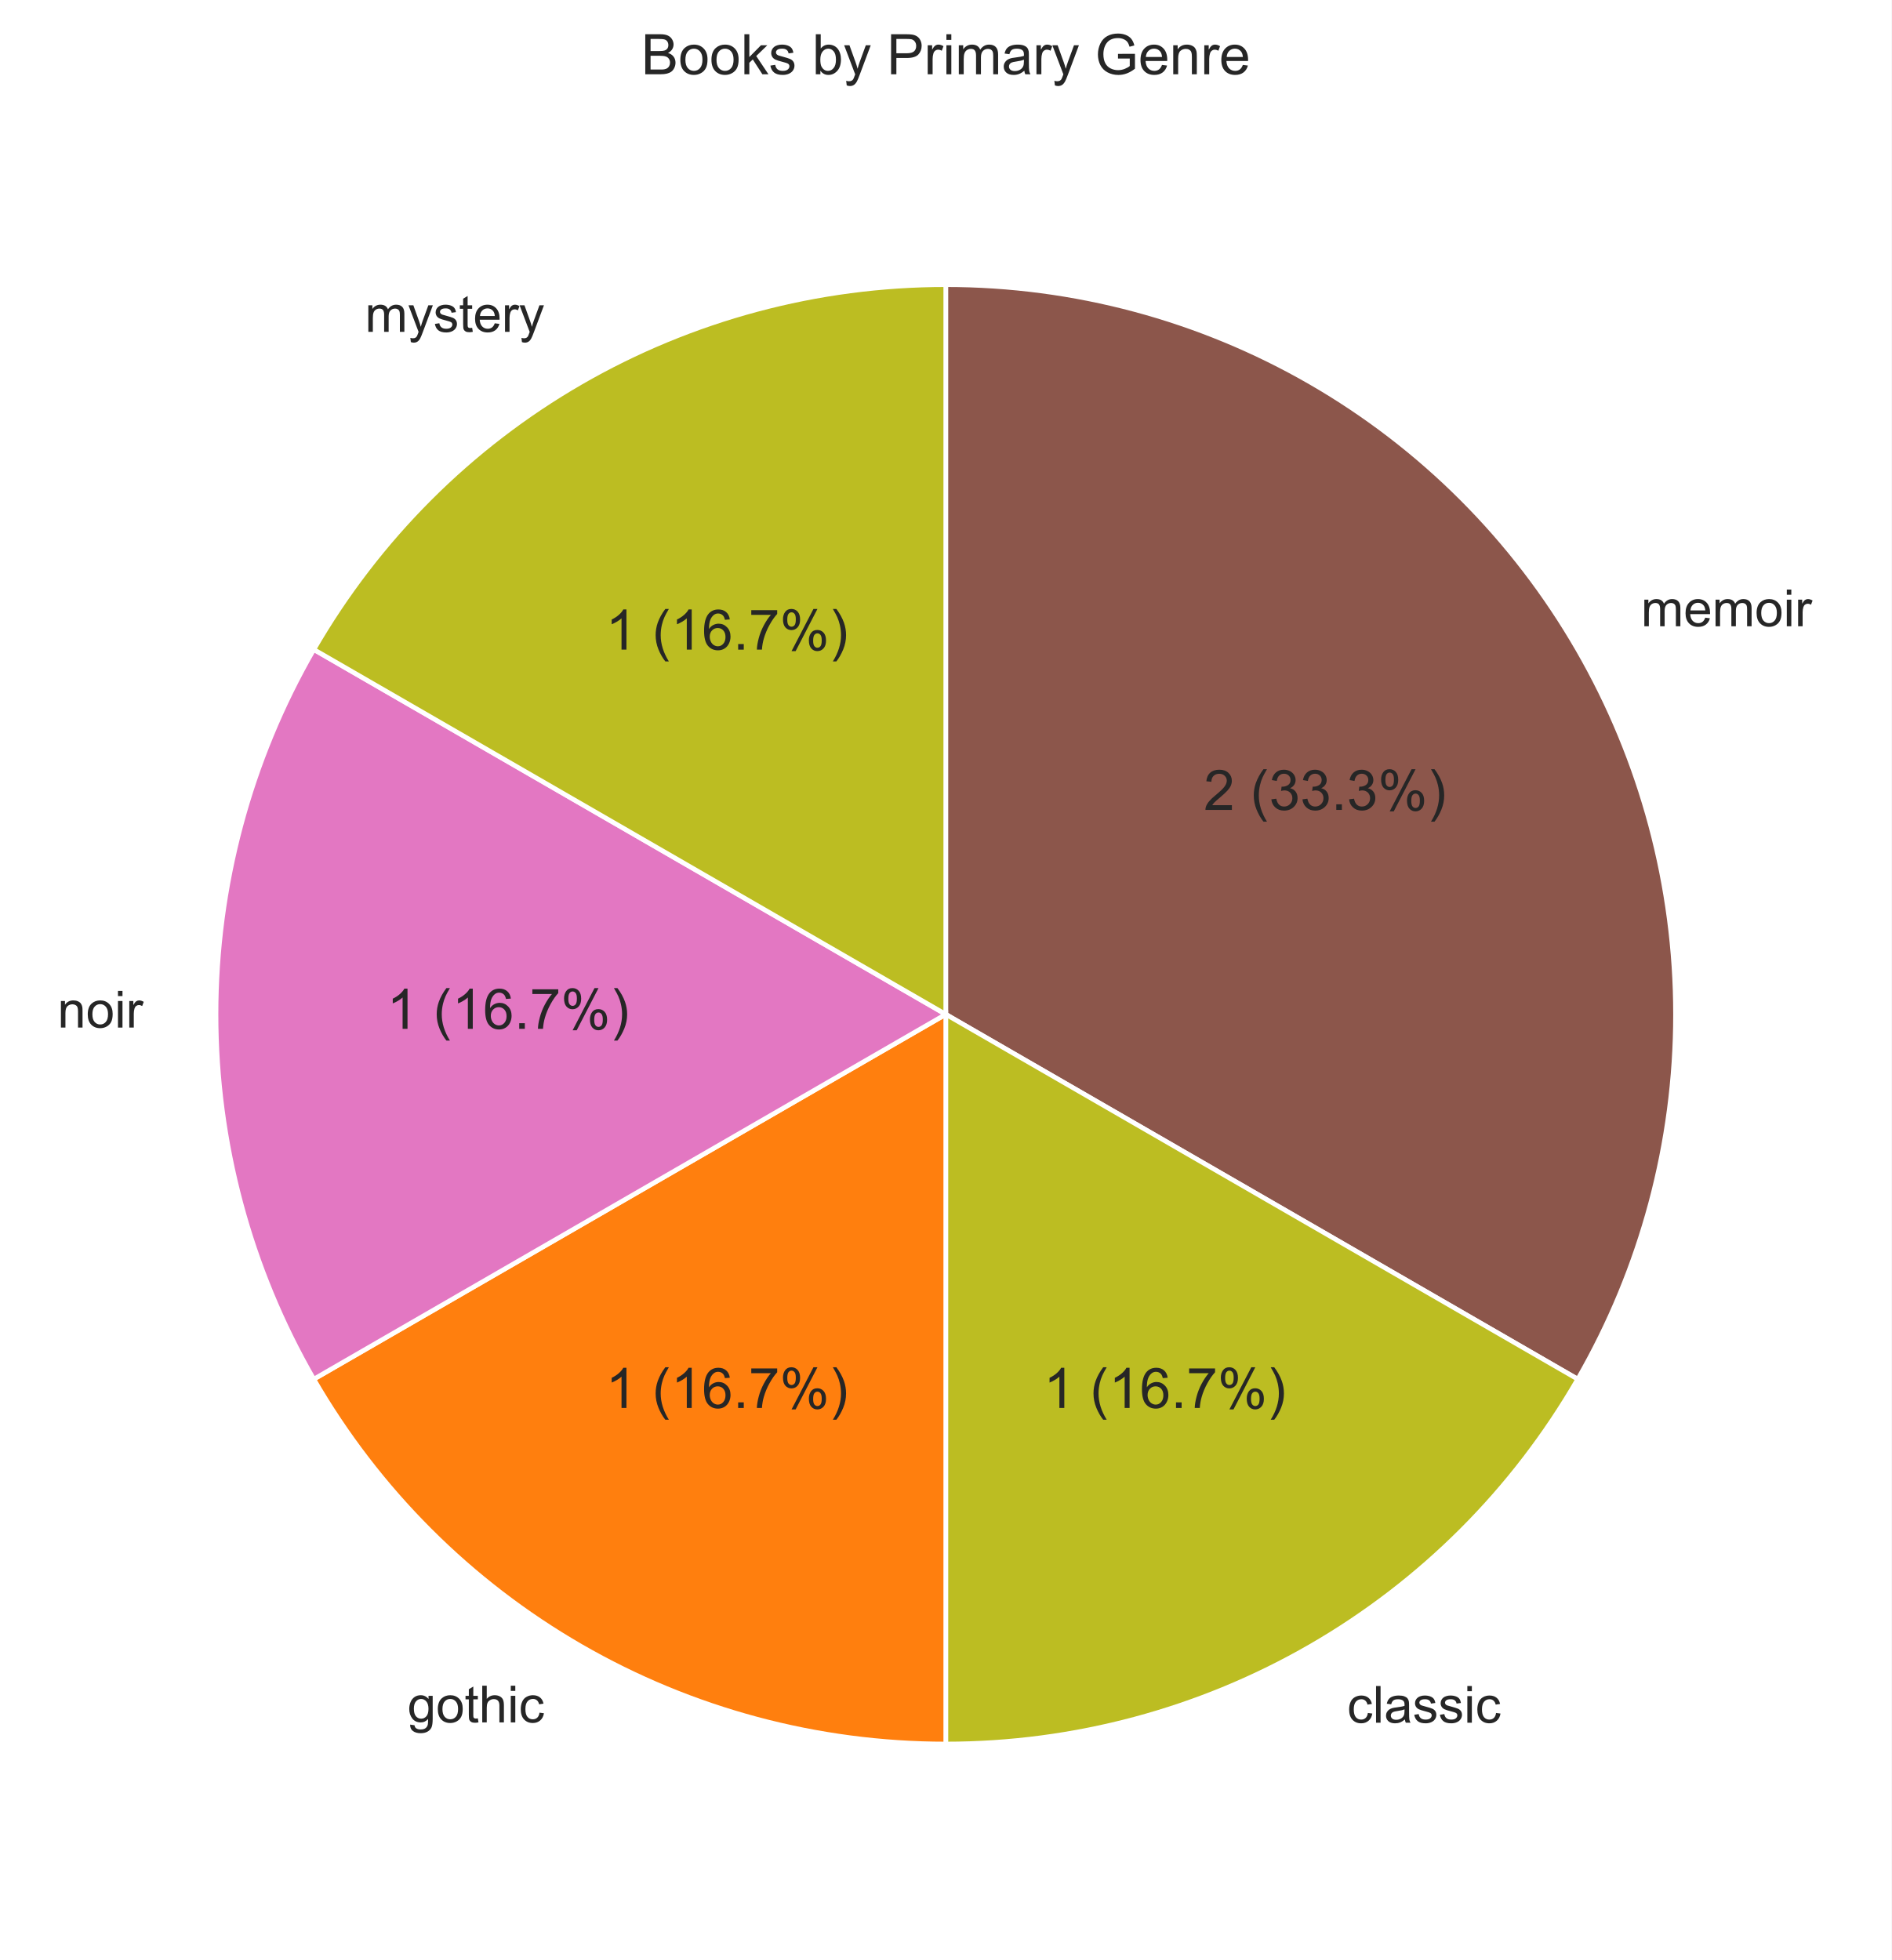
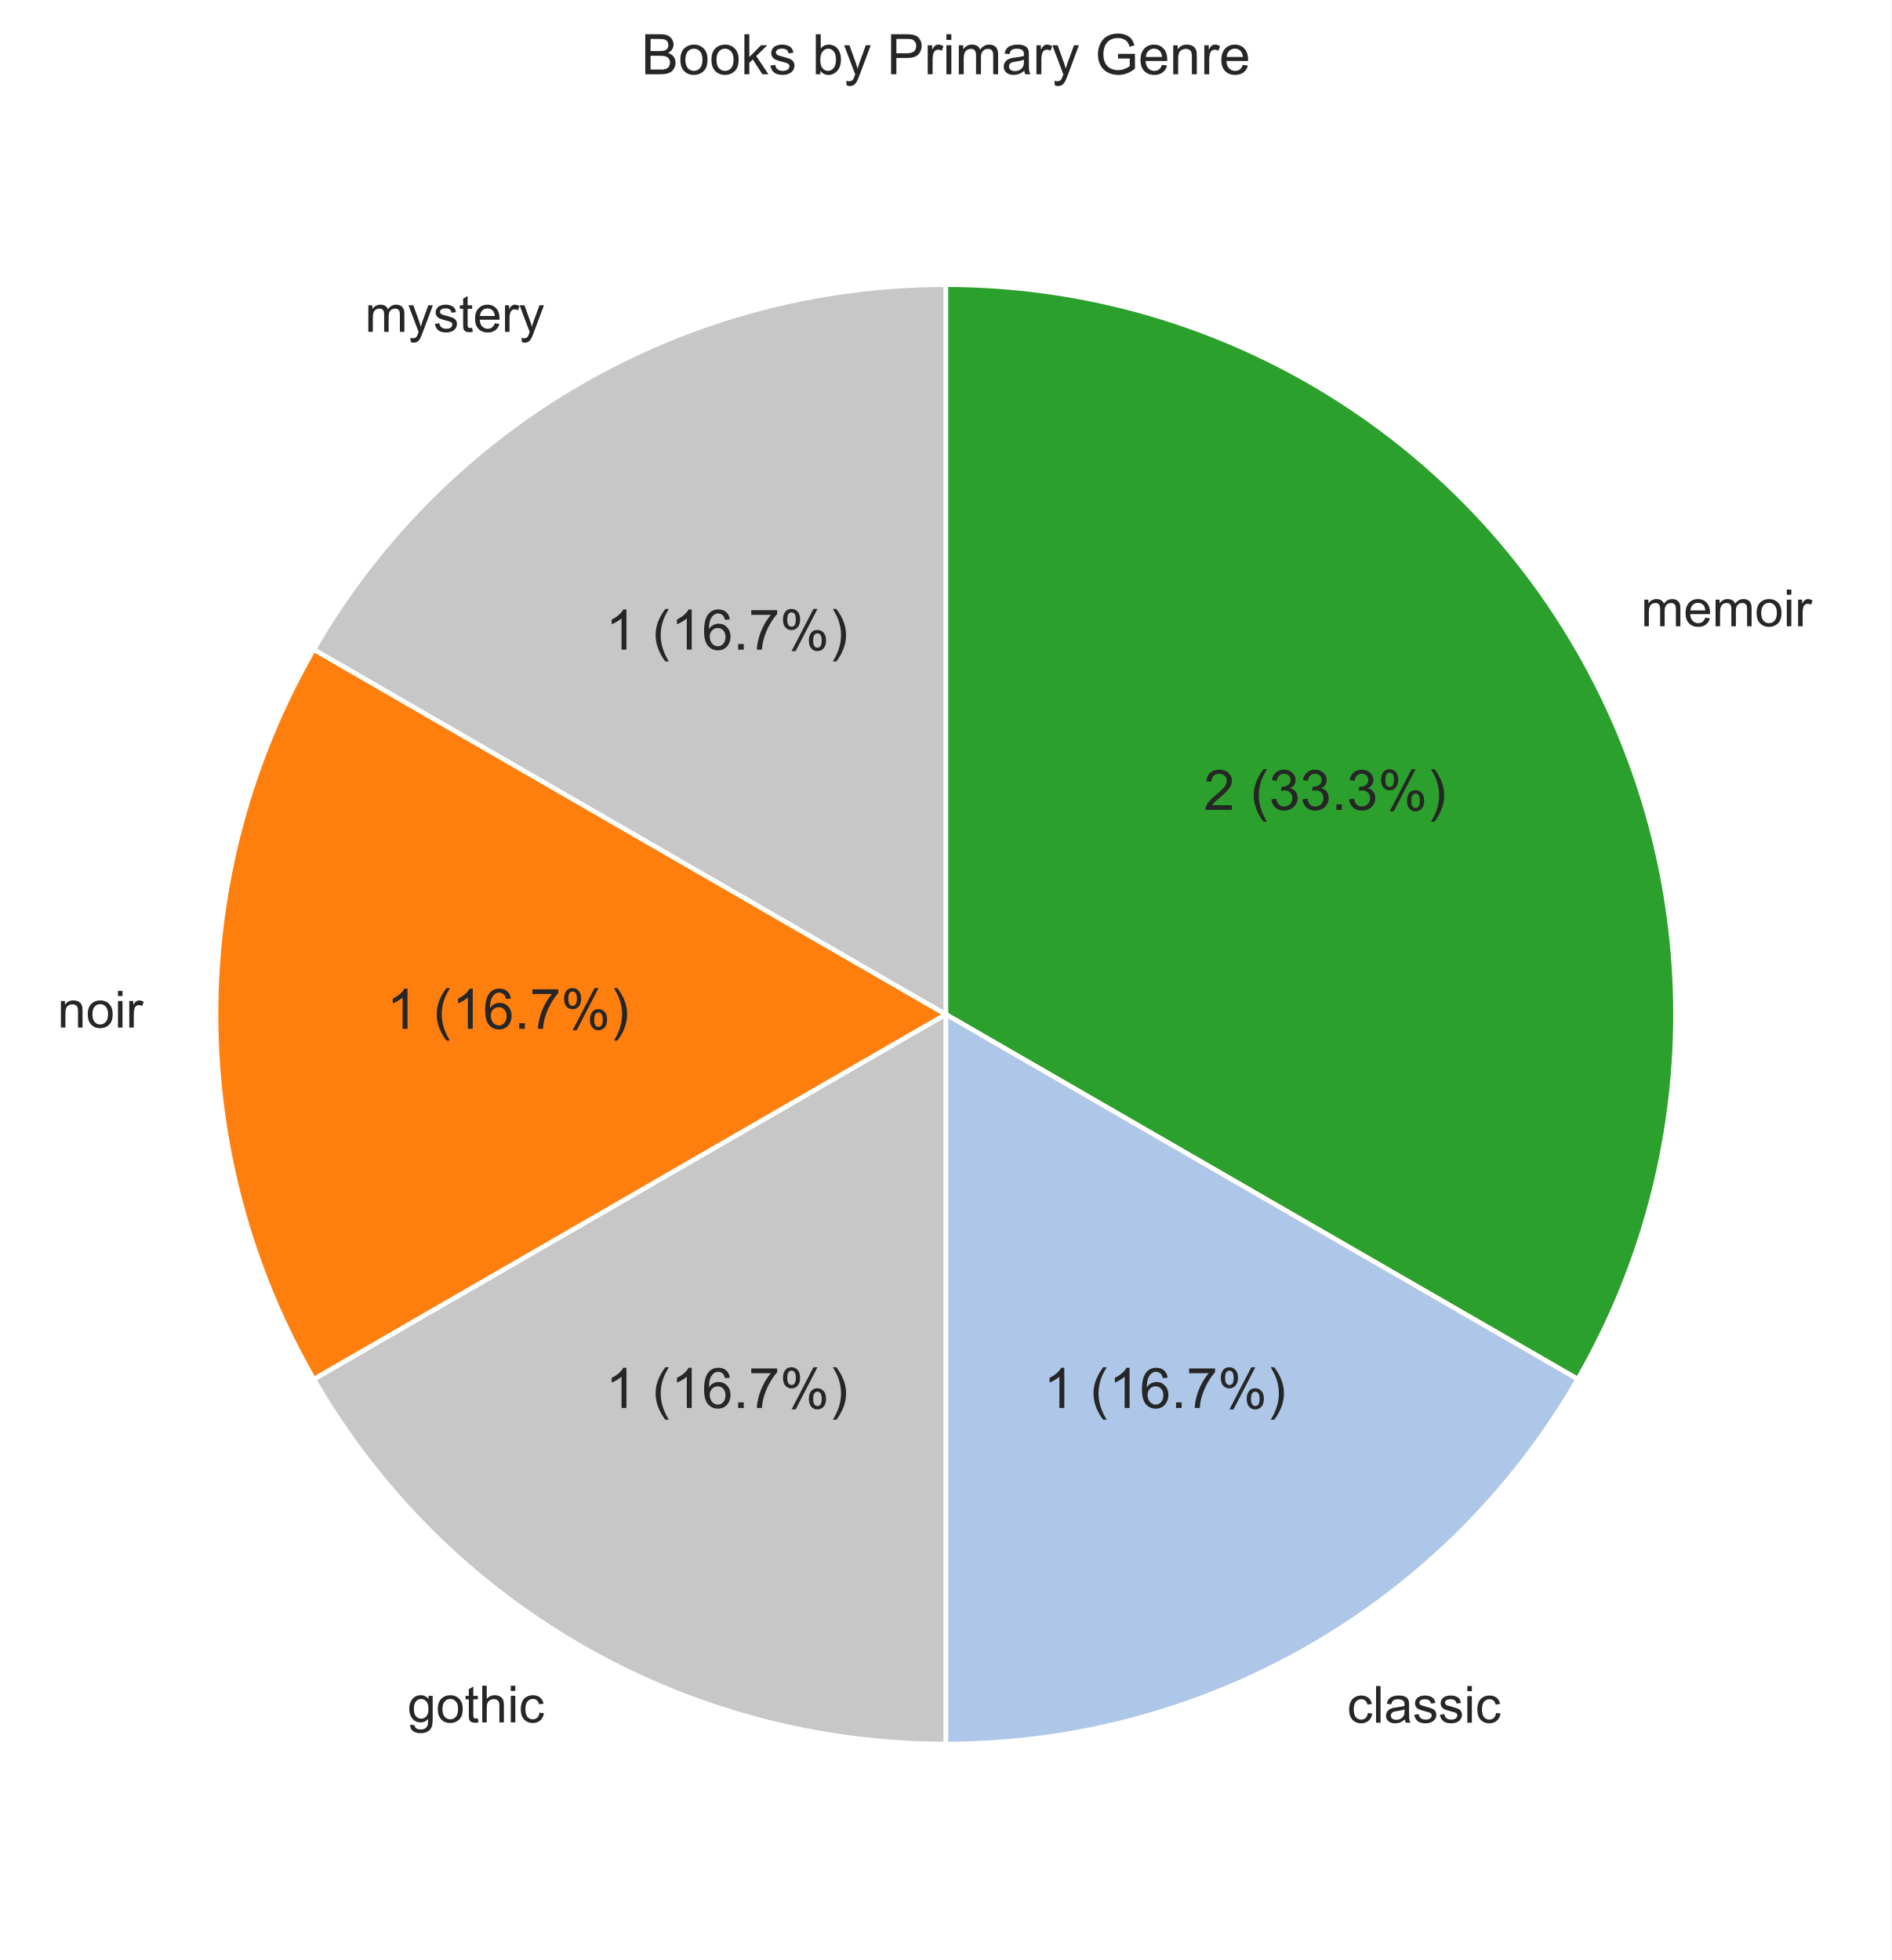
<svg xmlns="http://www.w3.org/2000/svg" xmlns:xlink="http://www.w3.org/1999/xlink" width="405.84pt" height="420.576pt" viewBox="0 0 405.84 420.576" version="1.1">
  <defs>
    <style type="text/css">*{stroke-linejoin: round; stroke-linecap: butt}</style>
  </defs>
  <g id="figure_1">
    <g id="patch_1">
      <path d="M 0 420.576  L 405.84 420.576  L 405.84 0  L 0 0  z " style="fill: #ffffff" />
    </g>
    <g id="axes_1">
      <g id="matplotlib.axis_1" />
      <g id="matplotlib.axis_2" />
      <g id="patch_2">
-         <path d="M 338.519 295.944  C 352.26 272.143 359.496 245.138 359.496 217.656  C 359.496 190.173 352.26 163.168 338.519 139.368  C 324.777 115.567 305.009 95.798 281.208 82.057  C 257.407 68.315 230.403 61.08 202.92 61.08  L 202.92 217.656  z " style="fill: #8c564b; stroke: #ffffff; stroke-linejoin: miter" />
+         <path d="M 338.519 295.944  C 352.26 272.143 359.496 245.138 359.496 217.656  C 359.496 190.173 352.26 163.168 338.519 139.368  C 324.777 115.567 305.009 95.798 281.208 82.057  C 257.407 68.315 230.403 61.08 202.92 61.08  L 202.92 217.656  z " style="fill: #2ca02c; stroke: #ffffff; stroke-linejoin: miter" />
      </g>
      <g id="patch_3">
-         <path d="M 202.92 374.232  C 230.403 374.232 257.407 366.996 281.208 353.254  C 305.009 339.513 324.777 319.744 338.519 295.944  L 202.92 217.656  z " style="fill: #bcbd22; stroke: #ffffff; stroke-linejoin: miter" />
+         <path d="M 202.92 374.232  C 230.403 374.232 257.407 366.996 281.208 353.254  C 305.009 339.513 324.777 319.744 338.519 295.944  L 202.92 217.656  z " style="fill: #aec7e8; stroke: #ffffff; stroke-linejoin: miter" />
      </g>
      <g id="patch_4">
-         <path d="M 67.321 295.944  C 81.063 319.744 100.831 339.513 124.632 353.254  C 148.433 366.996 175.437 374.232 202.92 374.232  L 202.92 217.656  z " style="fill: #ff7f0e; stroke: #ffffff; stroke-linejoin: miter" />
+         <path d="M 67.321 295.944  C 81.063 319.744 100.831 339.513 124.632 353.254  C 148.433 366.996 175.437 374.232 202.92 374.232  L 202.92 217.656  z " style="fill: #c7c7c7; stroke: #ffffff; stroke-linejoin: miter" />
      </g>
      <g id="patch_5">
-         <path d="M 67.321 139.368  C 53.58 163.168 46.344 190.173 46.344 217.656  C 46.344 245.138 53.58 272.143 67.321 295.944  L 202.92 217.656  z " style="fill: #e377c2; stroke: #ffffff; stroke-linejoin: miter" />
+         <path d="M 67.321 139.368  C 53.58 163.168 46.344 190.173 46.344 217.656  C 46.344 245.138 53.58 272.143 67.321 295.944  L 202.92 217.656  z " style="fill: #ff7f0e; stroke: #ffffff; stroke-linejoin: miter" />
      </g>
      <g id="patch_6">
-         <path d="M 202.92 61.08  C 175.437 61.08 148.433 68.315 124.632 82.057  C 100.831 95.798 81.063 115.567 67.321 139.368  L 202.92 217.656  z " style="fill: #bcbd22; stroke: #ffffff; stroke-linejoin: miter" />
+         <path d="M 202.92 61.08  C 175.437 61.08 148.433 68.315 124.632 82.057  C 100.831 95.798 81.063 115.567 67.321 139.368  L 202.92 217.656  z " style="fill: #c7c7c7; stroke: #ffffff; stroke-linejoin: miter" />
      </g>
      <g id="text_1">
        <g style="fill: #262626" transform="translate(352.0787 134.3825) scale(0.11 -0.11)">
          <defs>
            <path id="ArialMT-6d" d="M 422 0  L 422 3319  L 925 3319  L 925 2853  Q 1081 3097 1340 3245  Q 1600 3394 1931 3394  Q 2300 3394 2536 3241  Q 2772 3088 2869 2813  Q 3263 3394 3894 3394  Q 4388 3394 4653 3120  Q 4919 2847 4919 2278  L 4919 0  L 4359 0  L 4359 2091  Q 4359 2428 4304 2576  Q 4250 2725 4106 2815  Q 3963 2906 3769 2906  Q 3419 2906 3187 2673  Q 2956 2441 2956 1928  L 2956 0  L 2394 0  L 2394 2156  Q 2394 2531 2256 2718  Q 2119 2906 1806 2906  Q 1569 2906 1367 2781  Q 1166 2656 1075 2415  Q 984 2175 984 1722  L 984 0  L 422 0  z " transform="scale(0.015625)" />
            <path id="ArialMT-65" d="M 2694 1069  L 3275 997  Q 3138 488 2766 206  Q 2394 -75 1816 -75  Q 1088 -75 661 373  Q 234 822 234 1631  Q 234 2469 665 2931  Q 1097 3394 1784 3394  Q 2450 3394 2872 2941  Q 3294 2488 3294 1666  Q 3294 1616 3291 1516  L 816 1516  Q 847 969 1125 678  Q 1403 388 1819 388  Q 2128 388 2347 550  Q 2566 713 2694 1069  z M 847 1978  L 2700 1978  Q 2663 2397 2488 2606  Q 2219 2931 1791 2931  Q 1403 2931 1139 2672  Q 875 2413 847 1978  z " transform="scale(0.015625)" />
            <path id="ArialMT-6f" d="M 213 1659  Q 213 2581 725 3025  Q 1153 3394 1769 3394  Q 2453 3394 2887 2945  Q 3322 2497 3322 1706  Q 3322 1066 3130 698  Q 2938 331 2570 128  Q 2203 -75 1769 -75  Q 1072 -75 642 372  Q 213 819 213 1659  z M 791 1659  Q 791 1022 1069 705  Q 1347 388 1769 388  Q 2188 388 2466 706  Q 2744 1025 2744 1678  Q 2744 2294 2464 2611  Q 2184 2928 1769 2928  Q 1347 2928 1069 2612  Q 791 2297 791 1659  z " transform="scale(0.015625)" />
            <path id="ArialMT-69" d="M 425 3934  L 425 4581  L 988 4581  L 988 3934  L 425 3934  z M 425 0  L 425 3319  L 988 3319  L 988 0  L 425 0  z " transform="scale(0.015625)" />
            <path id="ArialMT-72" d="M 416 0  L 416 3319  L 922 3319  L 922 2816  Q 1116 3169 1280 3281  Q 1444 3394 1641 3394  Q 1925 3394 2219 3213  L 2025 2691  Q 1819 2813 1613 2813  Q 1428 2813 1281 2702  Q 1134 2591 1072 2394  Q 978 2094 978 1738  L 978 0  L 416 0  z " transform="scale(0.015625)" />
          </defs>
          <use xlink:href="#ArialMT-6d" />
          <use xlink:href="#ArialMT-65" x="83.301" />
          <use xlink:href="#ArialMT-6d" x="138.916" />
          <use xlink:href="#ArialMT-6f" x="222.217" />
          <use xlink:href="#ArialMT-69" x="277.832" />
          <use xlink:href="#ArialMT-72" x="300.049" />
        </g>
      </g>
      <g id="text_2">
        <g style="fill: #262626" transform="translate(258.2683 173.7878) scale(0.12 -0.12)">
          <defs>
            <path id="ArialMT-32" d="M 3222 541  L 3222 0  L 194 0  Q 188 203 259 391  Q 375 700 629 1000  Q 884 1300 1366 1694  Q 2113 2306 2375 2664  Q 2638 3022 2638 3341  Q 2638 3675 2398 3904  Q 2159 4134 1775 4134  Q 1369 4134 1125 3890  Q 881 3647 878 3216  L 300 3275  Q 359 3922 746 4261  Q 1134 4600 1788 4600  Q 2447 4600 2831 4234  Q 3216 3869 3216 3328  Q 3216 3053 3103 2787  Q 2991 2522 2730 2228  Q 2469 1934 1863 1422  Q 1356 997 1212 845  Q 1069 694 975 541  L 3222 541  z " transform="scale(0.015625)" />
            <path id="ArialMT-20" transform="scale(0.015625)" />
            <path id="ArialMT-28" d="M 1497 -1347  Q 1031 -759 709 28  Q 388 816 388 1659  Q 388 2403 628 3084  Q 909 3875 1497 4659  L 1900 4659  Q 1522 4009 1400 3731  Q 1209 3300 1100 2831  Q 966 2247 966 1656  Q 966 153 1900 -1347  L 1497 -1347  z " transform="scale(0.015625)" />
            <path id="ArialMT-33" d="M 269 1209  L 831 1284  Q 928 806 1161 595  Q 1394 384 1728 384  Q 2125 384 2398 659  Q 2672 934 2672 1341  Q 2672 1728 2419 1979  Q 2166 2231 1775 2231  Q 1616 2231 1378 2169  L 1441 2663  Q 1497 2656 1531 2656  Q 1891 2656 2178 2843  Q 2466 3031 2466 3422  Q 2466 3731 2256 3934  Q 2047 4138 1716 4138  Q 1388 4138 1169 3931  Q 950 3725 888 3313  L 325 3413  Q 428 3978 793 4289  Q 1159 4600 1703 4600  Q 2078 4600 2393 4439  Q 2709 4278 2876 4000  Q 3044 3722 3044 3409  Q 3044 3113 2884 2869  Q 2725 2625 2413 2481  Q 2819 2388 3044 2092  Q 3269 1797 3269 1353  Q 3269 753 2831 336  Q 2394 -81 1725 -81  Q 1122 -81 723 278  Q 325 638 269 1209  z " transform="scale(0.015625)" />
            <path id="ArialMT-2e" d="M 581 0  L 581 641  L 1222 641  L 1222 0  L 581 0  z " transform="scale(0.015625)" />
            <path id="ArialMT-25" d="M 372 3481  Q 372 3972 619 4315  Q 866 4659 1334 4659  Q 1766 4659 2048 4351  Q 2331 4044 2331 3447  Q 2331 2866 2045 2552  Q 1759 2238 1341 2238  Q 925 2238 648 2547  Q 372 2856 372 3481  z M 1350 4272  Q 1141 4272 1002 4090  Q 863 3909 863 3425  Q 863 2984 1003 2804  Q 1144 2625 1350 2625  Q 1563 2625 1702 2806  Q 1841 2988 1841 3469  Q 1841 3913 1700 4092  Q 1559 4272 1350 4272  z M 1353 -169  L 3859 4659  L 4316 4659  L 1819 -169  L 1353 -169  z M 3334 1075  Q 3334 1569 3581 1911  Q 3828 2253 4300 2253  Q 4731 2253 5014 1945  Q 5297 1638 5297 1041  Q 5297 459 5011 145  Q 4725 -169 4303 -169  Q 3888 -169 3611 142  Q 3334 453 3334 1075  z M 4316 1866  Q 4103 1866 3964 1684  Q 3825 1503 3825 1019  Q 3825 581 3965 400  Q 4106 219 4313 219  Q 4528 219 4667 400  Q 4806 581 4806 1063  Q 4806 1506 4665 1686  Q 4525 1866 4316 1866  z " transform="scale(0.015625)" />
            <path id="ArialMT-29" d="M 791 -1347  L 388 -1347  Q 1322 153 1322 1656  Q 1322 2244 1188 2822  Q 1081 3291 891 3722  Q 769 4003 388 4659  L 791 4659  Q 1378 3875 1659 3084  Q 1900 2403 1900 1659  Q 1900 816 1576 28  Q 1253 -759 791 -1347  z " transform="scale(0.015625)" />
          </defs>
          <use xlink:href="#ArialMT-32" />
          <use xlink:href="#ArialMT-20" x="55.615" />
          <use xlink:href="#ArialMT-28" x="83.398" />
          <use xlink:href="#ArialMT-33" x="116.699" />
          <use xlink:href="#ArialMT-33" x="172.314" />
          <use xlink:href="#ArialMT-2e" x="227.93" />
          <use xlink:href="#ArialMT-33" x="255.713" />
          <use xlink:href="#ArialMT-25" x="311.328" />
          <use xlink:href="#ArialMT-29" x="400.244" />
        </g>
      </g>
      <g id="text_3">
        <g style="fill: #262626" transform="translate(289.0368 369.658) scale(0.11 -0.11)">
          <defs>
            <path id="ArialMT-63" d="M 2588 1216  L 3141 1144  Q 3050 572 2676 248  Q 2303 -75 1759 -75  Q 1078 -75 664 370  Q 250 816 250 1647  Q 250 2184 428 2587  Q 606 2991 970 3192  Q 1334 3394 1763 3394  Q 2303 3394 2647 3120  Q 2991 2847 3088 2344  L 2541 2259  Q 2463 2594 2264 2762  Q 2066 2931 1784 2931  Q 1359 2931 1093 2626  Q 828 2322 828 1663  Q 828 994 1084 691  Q 1341 388 1753 388  Q 2084 388 2306 591  Q 2528 794 2588 1216  z " transform="scale(0.015625)" />
            <path id="ArialMT-6c" d="M 409 0  L 409 4581  L 972 4581  L 972 0  L 409 0  z " transform="scale(0.015625)" />
            <path id="ArialMT-61" d="M 2588 409  Q 2275 144 1986 34  Q 1697 -75 1366 -75  Q 819 -75 525 192  Q 231 459 231 875  Q 231 1119 342 1320  Q 453 1522 633 1644  Q 813 1766 1038 1828  Q 1203 1872 1538 1913  Q 2219 1994 2541 2106  Q 2544 2222 2544 2253  Q 2544 2597 2384 2738  Q 2169 2928 1744 2928  Q 1347 2928 1158 2789  Q 969 2650 878 2297  L 328 2372  Q 403 2725 575 2942  Q 747 3159 1072 3276  Q 1397 3394 1825 3394  Q 2250 3394 2515 3294  Q 2781 3194 2906 3042  Q 3031 2891 3081 2659  Q 3109 2516 3109 2141  L 3109 1391  Q 3109 606 3145 398  Q 3181 191 3288 0  L 2700 0  Q 2613 175 2588 409  z M 2541 1666  Q 2234 1541 1622 1453  Q 1275 1403 1131 1340  Q 988 1278 909 1158  Q 831 1038 831 891  Q 831 666 1001 516  Q 1172 366 1500 366  Q 1825 366 2078 508  Q 2331 650 2450 897  Q 2541 1088 2541 1459  L 2541 1666  z " transform="scale(0.015625)" />
            <path id="ArialMT-73" d="M 197 991  L 753 1078  Q 800 744 1014 566  Q 1228 388 1613 388  Q 2000 388 2187 545  Q 2375 703 2375 916  Q 2375 1106 2209 1216  Q 2094 1291 1634 1406  Q 1016 1563 777 1677  Q 538 1791 414 1992  Q 291 2194 291 2438  Q 291 2659 392 2848  Q 494 3038 669 3163  Q 800 3259 1026 3326  Q 1253 3394 1513 3394  Q 1903 3394 2198 3281  Q 2494 3169 2634 2976  Q 2775 2784 2828 2463  L 2278 2388  Q 2241 2644 2061 2787  Q 1881 2931 1553 2931  Q 1166 2931 1000 2803  Q 834 2675 834 2503  Q 834 2394 903 2306  Q 972 2216 1119 2156  Q 1203 2125 1616 2013  Q 2213 1853 2448 1751  Q 2684 1650 2818 1456  Q 2953 1263 2953 975  Q 2953 694 2789 445  Q 2625 197 2315 61  Q 2006 -75 1616 -75  Q 969 -75 630 194  Q 291 463 197 991  z " transform="scale(0.015625)" />
          </defs>
          <use xlink:href="#ArialMT-63" />
          <use xlink:href="#ArialMT-6c" x="50" />
          <use xlink:href="#ArialMT-61" x="72.217" />
          <use xlink:href="#ArialMT-73" x="127.832" />
          <use xlink:href="#ArialMT-73" x="177.832" />
          <use xlink:href="#ArialMT-69" x="227.832" />
          <use xlink:href="#ArialMT-63" x="250.049" />
        </g>
      </g>
      <g id="text_4">
        <g style="fill: #262626" transform="translate(223.8819 302.1199) scale(0.12 -0.12)">
          <defs>
            <path id="ArialMT-31" d="M 2384 0  L 1822 0  L 1822 3584  Q 1619 3391 1289 3197  Q 959 3003 697 2906  L 697 3450  Q 1169 3672 1522 3987  Q 1875 4303 2022 4600  L 2384 4600  L 2384 0  z " transform="scale(0.015625)" />
            <path id="ArialMT-36" d="M 3184 3459  L 2625 3416  Q 2550 3747 2413 3897  Q 2184 4138 1850 4138  Q 1581 4138 1378 3988  Q 1113 3794 959 3422  Q 806 3050 800 2363  Q 1003 2672 1297 2822  Q 1591 2972 1913 2972  Q 2475 2972 2870 2558  Q 3266 2144 3266 1488  Q 3266 1056 3080 686  Q 2894 316 2569 119  Q 2244 -78 1831 -78  Q 1128 -78 684 439  Q 241 956 241 2144  Q 241 3472 731 4075  Q 1159 4600 1884 4600  Q 2425 4600 2770 4297  Q 3116 3994 3184 3459  z M 888 1484  Q 888 1194 1011 928  Q 1134 663 1356 523  Q 1578 384 1822 384  Q 2178 384 2434 671  Q 2691 959 2691 1453  Q 2691 1928 2437 2201  Q 2184 2475 1800 2475  Q 1419 2475 1153 2201  Q 888 1928 888 1484  z " transform="scale(0.015625)" />
            <path id="ArialMT-37" d="M 303 3981  L 303 4522  L 3269 4522  L 3269 4084  Q 2831 3619 2401 2847  Q 1972 2075 1738 1259  Q 1569 684 1522 0  L 944 0  Q 953 541 1156 1306  Q 1359 2072 1739 2783  Q 2119 3494 2547 3981  L 303 3981  z " transform="scale(0.015625)" />
          </defs>
          <use xlink:href="#ArialMT-31" />
          <use xlink:href="#ArialMT-20" x="55.615" />
          <use xlink:href="#ArialMT-28" x="83.398" />
          <use xlink:href="#ArialMT-31" x="116.699" />
          <use xlink:href="#ArialMT-36" x="172.314" />
          <use xlink:href="#ArialMT-2e" x="227.93" />
          <use xlink:href="#ArialMT-37" x="255.713" />
          <use xlink:href="#ArialMT-25" x="311.328" />
          <use xlink:href="#ArialMT-29" x="400.244" />
        </g>
      </g>
      <g id="text_5">
        <g style="fill: #262626" transform="translate(87.45209 369.5935) scale(0.11 -0.11)">
          <defs>
            <path id="ArialMT-67" d="M 319 -275  L 866 -356  Q 900 -609 1056 -725  Q 1266 -881 1628 -881  Q 2019 -881 2231 -725  Q 2444 -569 2519 -288  Q 2563 -116 2559 434  Q 2191 0 1641 0  Q 956 0 581 494  Q 206 988 206 1678  Q 206 2153 378 2554  Q 550 2956 876 3175  Q 1203 3394 1644 3394  Q 2231 3394 2613 2919  L 2613 3319  L 3131 3319  L 3131 450  Q 3131 -325 2973 -648  Q 2816 -972 2473 -1159  Q 2131 -1347 1631 -1347  Q 1038 -1347 672 -1080  Q 306 -813 319 -275  z M 784 1719  Q 784 1066 1043 766  Q 1303 466 1694 466  Q 2081 466 2343 764  Q 2606 1063 2606 1700  Q 2606 2309 2336 2618  Q 2066 2928 1684 2928  Q 1309 2928 1046 2623  Q 784 2319 784 1719  z " transform="scale(0.015625)" />
            <path id="ArialMT-74" d="M 1650 503  L 1731 6  Q 1494 -44 1306 -44  Q 1000 -44 831 53  Q 663 150 594 308  Q 525 466 525 972  L 525 2881  L 113 2881  L 113 3319  L 525 3319  L 525 4141  L 1084 4478  L 1084 3319  L 1650 3319  L 1650 2881  L 1084 2881  L 1084 941  Q 1084 700 1114 631  Q 1144 563 1211 522  Q 1278 481 1403 481  Q 1497 481 1650 503  z " transform="scale(0.015625)" />
            <path id="ArialMT-68" d="M 422 0  L 422 4581  L 984 4581  L 984 2938  Q 1378 3394 1978 3394  Q 2347 3394 2619 3248  Q 2891 3103 3008 2847  Q 3125 2591 3125 2103  L 3125 0  L 2563 0  L 2563 2103  Q 2563 2525 2380 2717  Q 2197 2909 1863 2909  Q 1613 2909 1392 2779  Q 1172 2650 1078 2428  Q 984 2206 984 1816  L 984 0  L 422 0  z " transform="scale(0.015625)" />
          </defs>
          <use xlink:href="#ArialMT-67" />
          <use xlink:href="#ArialMT-6f" x="55.615" />
          <use xlink:href="#ArialMT-74" x="111.23" />
          <use xlink:href="#ArialMT-68" x="139.014" />
          <use xlink:href="#ArialMT-69" x="194.629" />
          <use xlink:href="#ArialMT-63" x="216.846" />
        </g>
      </g>
      <g id="text_6">
        <g style="fill: #262626" transform="translate(129.9363 302.1199) scale(0.12 -0.12)">
          <use xlink:href="#ArialMT-31" />
          <use xlink:href="#ArialMT-20" x="55.615" />
          <use xlink:href="#ArialMT-28" x="83.398" />
          <use xlink:href="#ArialMT-31" x="116.699" />
          <use xlink:href="#ArialMT-36" x="172.314" />
          <use xlink:href="#ArialMT-2e" x="227.93" />
          <use xlink:href="#ArialMT-37" x="255.713" />
          <use xlink:href="#ArialMT-25" x="311.328" />
          <use xlink:href="#ArialMT-29" x="400.244" />
        </g>
      </g>
      <g id="text_7">
        <g style="fill: #262626" transform="translate(12.34562 220.4993) scale(0.11 -0.11)">
          <defs>
            <path id="ArialMT-6e" d="M 422 0  L 422 3319  L 928 3319  L 928 2847  Q 1294 3394 1984 3394  Q 2284 3394 2536 3286  Q 2788 3178 2913 3003  Q 3038 2828 3088 2588  Q 3119 2431 3119 2041  L 3119 0  L 2556 0  L 2556 2019  Q 2556 2363 2490 2533  Q 2425 2703 2258 2804  Q 2091 2906 1866 2906  Q 1506 2906 1245 2678  Q 984 2450 984 1813  L 984 0  L 422 0  z " transform="scale(0.015625)" />
          </defs>
          <use xlink:href="#ArialMT-6e" />
          <use xlink:href="#ArialMT-6f" x="55.615" />
          <use xlink:href="#ArialMT-69" x="111.23" />
          <use xlink:href="#ArialMT-72" x="133.447" />
        </g>
      </g>
      <g id="text_8">
        <g style="fill: #262626" transform="translate(82.96346 220.7606) scale(0.12 -0.12)">
          <use xlink:href="#ArialMT-31" />
          <use xlink:href="#ArialMT-20" x="55.615" />
          <use xlink:href="#ArialMT-28" x="83.398" />
          <use xlink:href="#ArialMT-31" x="116.699" />
          <use xlink:href="#ArialMT-36" x="172.314" />
          <use xlink:href="#ArialMT-2e" x="227.93" />
          <use xlink:href="#ArialMT-37" x="255.713" />
          <use xlink:href="#ArialMT-25" x="311.328" />
          <use xlink:href="#ArialMT-29" x="400.244" />
        </g>
      </g>
      <g id="text_9">
        <g style="fill: #262626" transform="translate(78.30494 71.2117) scale(0.11 -0.11)">
          <defs>
            <path id="ArialMT-79" d="M 397 -1278  L 334 -750  Q 519 -800 656 -800  Q 844 -800 956 -737  Q 1069 -675 1141 -563  Q 1194 -478 1313 -144  Q 1328 -97 1363 -6  L 103 3319  L 709 3319  L 1400 1397  Q 1534 1031 1641 628  Q 1738 1016 1872 1384  L 2581 3319  L 3144 3319  L 1881 -56  Q 1678 -603 1566 -809  Q 1416 -1088 1222 -1217  Q 1028 -1347 759 -1347  Q 597 -1347 397 -1278  z " transform="scale(0.015625)" />
          </defs>
          <use xlink:href="#ArialMT-6d" />
          <use xlink:href="#ArialMT-79" x="83.301" />
          <use xlink:href="#ArialMT-73" x="133.301" />
          <use xlink:href="#ArialMT-74" x="183.301" />
          <use xlink:href="#ArialMT-65" x="211.084" />
          <use xlink:href="#ArialMT-72" x="266.699" />
          <use xlink:href="#ArialMT-79" x="300" />
        </g>
      </g>
      <g id="text_10">
        <g style="fill: #262626" transform="translate(129.9363 139.4013) scale(0.12 -0.12)">
          <use xlink:href="#ArialMT-31" />
          <use xlink:href="#ArialMT-20" x="55.615" />
          <use xlink:href="#ArialMT-28" x="83.398" />
          <use xlink:href="#ArialMT-31" x="116.699" />
          <use xlink:href="#ArialMT-36" x="172.314" />
          <use xlink:href="#ArialMT-2e" x="227.93" />
          <use xlink:href="#ArialMT-37" x="255.713" />
          <use xlink:href="#ArialMT-25" x="311.328" />
          <use xlink:href="#ArialMT-29" x="400.244" />
        </g>
      </g>
      <g id="text_11">
        <g style="fill: #262626" transform="translate(137.5678 15.93562) scale(0.12 -0.12)">
          <defs>
            <path id="ArialMT-42" d="M 469 0  L 469 4581  L 2188 4581  Q 2713 4581 3030 4442  Q 3347 4303 3526 4014  Q 3706 3725 3706 3409  Q 3706 3116 3547 2856  Q 3388 2597 3066 2438  Q 3481 2316 3704 2022  Q 3928 1728 3928 1328  Q 3928 1006 3792 729  Q 3656 453 3456 303  Q 3256 153 2954 76  Q 2653 0 2216 0  L 469 0  z M 1075 2656  L 2066 2656  Q 2469 2656 2644 2709  Q 2875 2778 2992 2937  Q 3109 3097 3109 3338  Q 3109 3566 3000 3739  Q 2891 3913 2687 3977  Q 2484 4041 1991 4041  L 1075 4041  L 1075 2656  z M 1075 541  L 2216 541  Q 2509 541 2628 563  Q 2838 600 2978 687  Q 3119 775 3209 942  Q 3300 1109 3300 1328  Q 3300 1584 3169 1773  Q 3038 1963 2805 2039  Q 2572 2116 2134 2116  L 1075 2116  L 1075 541  z " transform="scale(0.015625)" />
            <path id="ArialMT-6b" d="M 425 0  L 425 4581  L 988 4581  L 988 1969  L 2319 3319  L 3047 3319  L 1778 2088  L 3175 0  L 2481 0  L 1384 1697  L 988 1316  L 988 0  L 425 0  z " transform="scale(0.015625)" />
            <path id="ArialMT-62" d="M 941 0  L 419 0  L 419 4581  L 981 4581  L 981 2947  Q 1338 3394 1891 3394  Q 2197 3394 2470 3270  Q 2744 3147 2920 2923  Q 3097 2700 3197 2384  Q 3297 2069 3297 1709  Q 3297 856 2875 390  Q 2453 -75 1863 -75  Q 1275 -75 941 416  L 941 0  z M 934 1684  Q 934 1088 1097 822  Q 1363 388 1816 388  Q 2184 388 2453 708  Q 2722 1028 2722 1663  Q 2722 2313 2464 2622  Q 2206 2931 1841 2931  Q 1472 2931 1203 2611  Q 934 2291 934 1684  z " transform="scale(0.015625)" />
            <path id="ArialMT-50" d="M 494 0  L 494 4581  L 2222 4581  Q 2678 4581 2919 4538  Q 3256 4481 3484 4323  Q 3713 4166 3852 3881  Q 3991 3597 3991 3256  Q 3991 2672 3619 2267  Q 3247 1863 2275 1863  L 1100 1863  L 1100 0  L 494 0  z M 1100 2403  L 2284 2403  Q 2872 2403 3119 2622  Q 3366 2841 3366 3238  Q 3366 3525 3220 3729  Q 3075 3934 2838 4000  Q 2684 4041 2272 4041  L 1100 4041  L 1100 2403  z " transform="scale(0.015625)" />
            <path id="ArialMT-47" d="M 2638 1797  L 2638 2334  L 4578 2338  L 4578 638  Q 4131 281 3656 101  Q 3181 -78 2681 -78  Q 2006 -78 1454 211  Q 903 500 622 1047  Q 341 1594 341 2269  Q 341 2938 620 3517  Q 900 4097 1425 4378  Q 1950 4659 2634 4659  Q 3131 4659 3532 4498  Q 3934 4338 4162 4050  Q 4391 3763 4509 3300  L 3963 3150  Q 3859 3500 3706 3700  Q 3553 3900 3268 4020  Q 2984 4141 2638 4141  Q 2222 4141 1919 4014  Q 1616 3888 1430 3681  Q 1244 3475 1141 3228  Q 966 2803 966 2306  Q 966 1694 1177 1281  Q 1388 869 1791 669  Q 2194 469 2647 469  Q 3041 469 3416 620  Q 3791 772 3984 944  L 3984 1797  L 2638 1797  z " transform="scale(0.015625)" />
          </defs>
          <use xlink:href="#ArialMT-42" />
          <use xlink:href="#ArialMT-6f" x="66.699" />
          <use xlink:href="#ArialMT-6f" x="122.314" />
          <use xlink:href="#ArialMT-6b" x="177.93" />
          <use xlink:href="#ArialMT-73" x="227.93" />
          <use xlink:href="#ArialMT-20" x="277.93" />
          <use xlink:href="#ArialMT-62" x="305.713" />
          <use xlink:href="#ArialMT-79" x="361.328" />
          <use xlink:href="#ArialMT-20" x="411.328" />
          <use xlink:href="#ArialMT-50" x="439.111" />
          <use xlink:href="#ArialMT-72" x="505.811" />
          <use xlink:href="#ArialMT-69" x="539.111" />
          <use xlink:href="#ArialMT-6d" x="561.328" />
          <use xlink:href="#ArialMT-61" x="644.629" />
          <use xlink:href="#ArialMT-72" x="700.244" />
          <use xlink:href="#ArialMT-79" x="733.545" />
          <use xlink:href="#ArialMT-20" x="783.545" />
          <use xlink:href="#ArialMT-47" x="811.328" />
          <use xlink:href="#ArialMT-65" x="889.111" />
          <use xlink:href="#ArialMT-6e" x="944.727" />
          <use xlink:href="#ArialMT-72" x="1000.342" />
          <use xlink:href="#ArialMT-65" x="1033.643" />
        </g>
      </g>
    </g>
  </g>
</svg>
